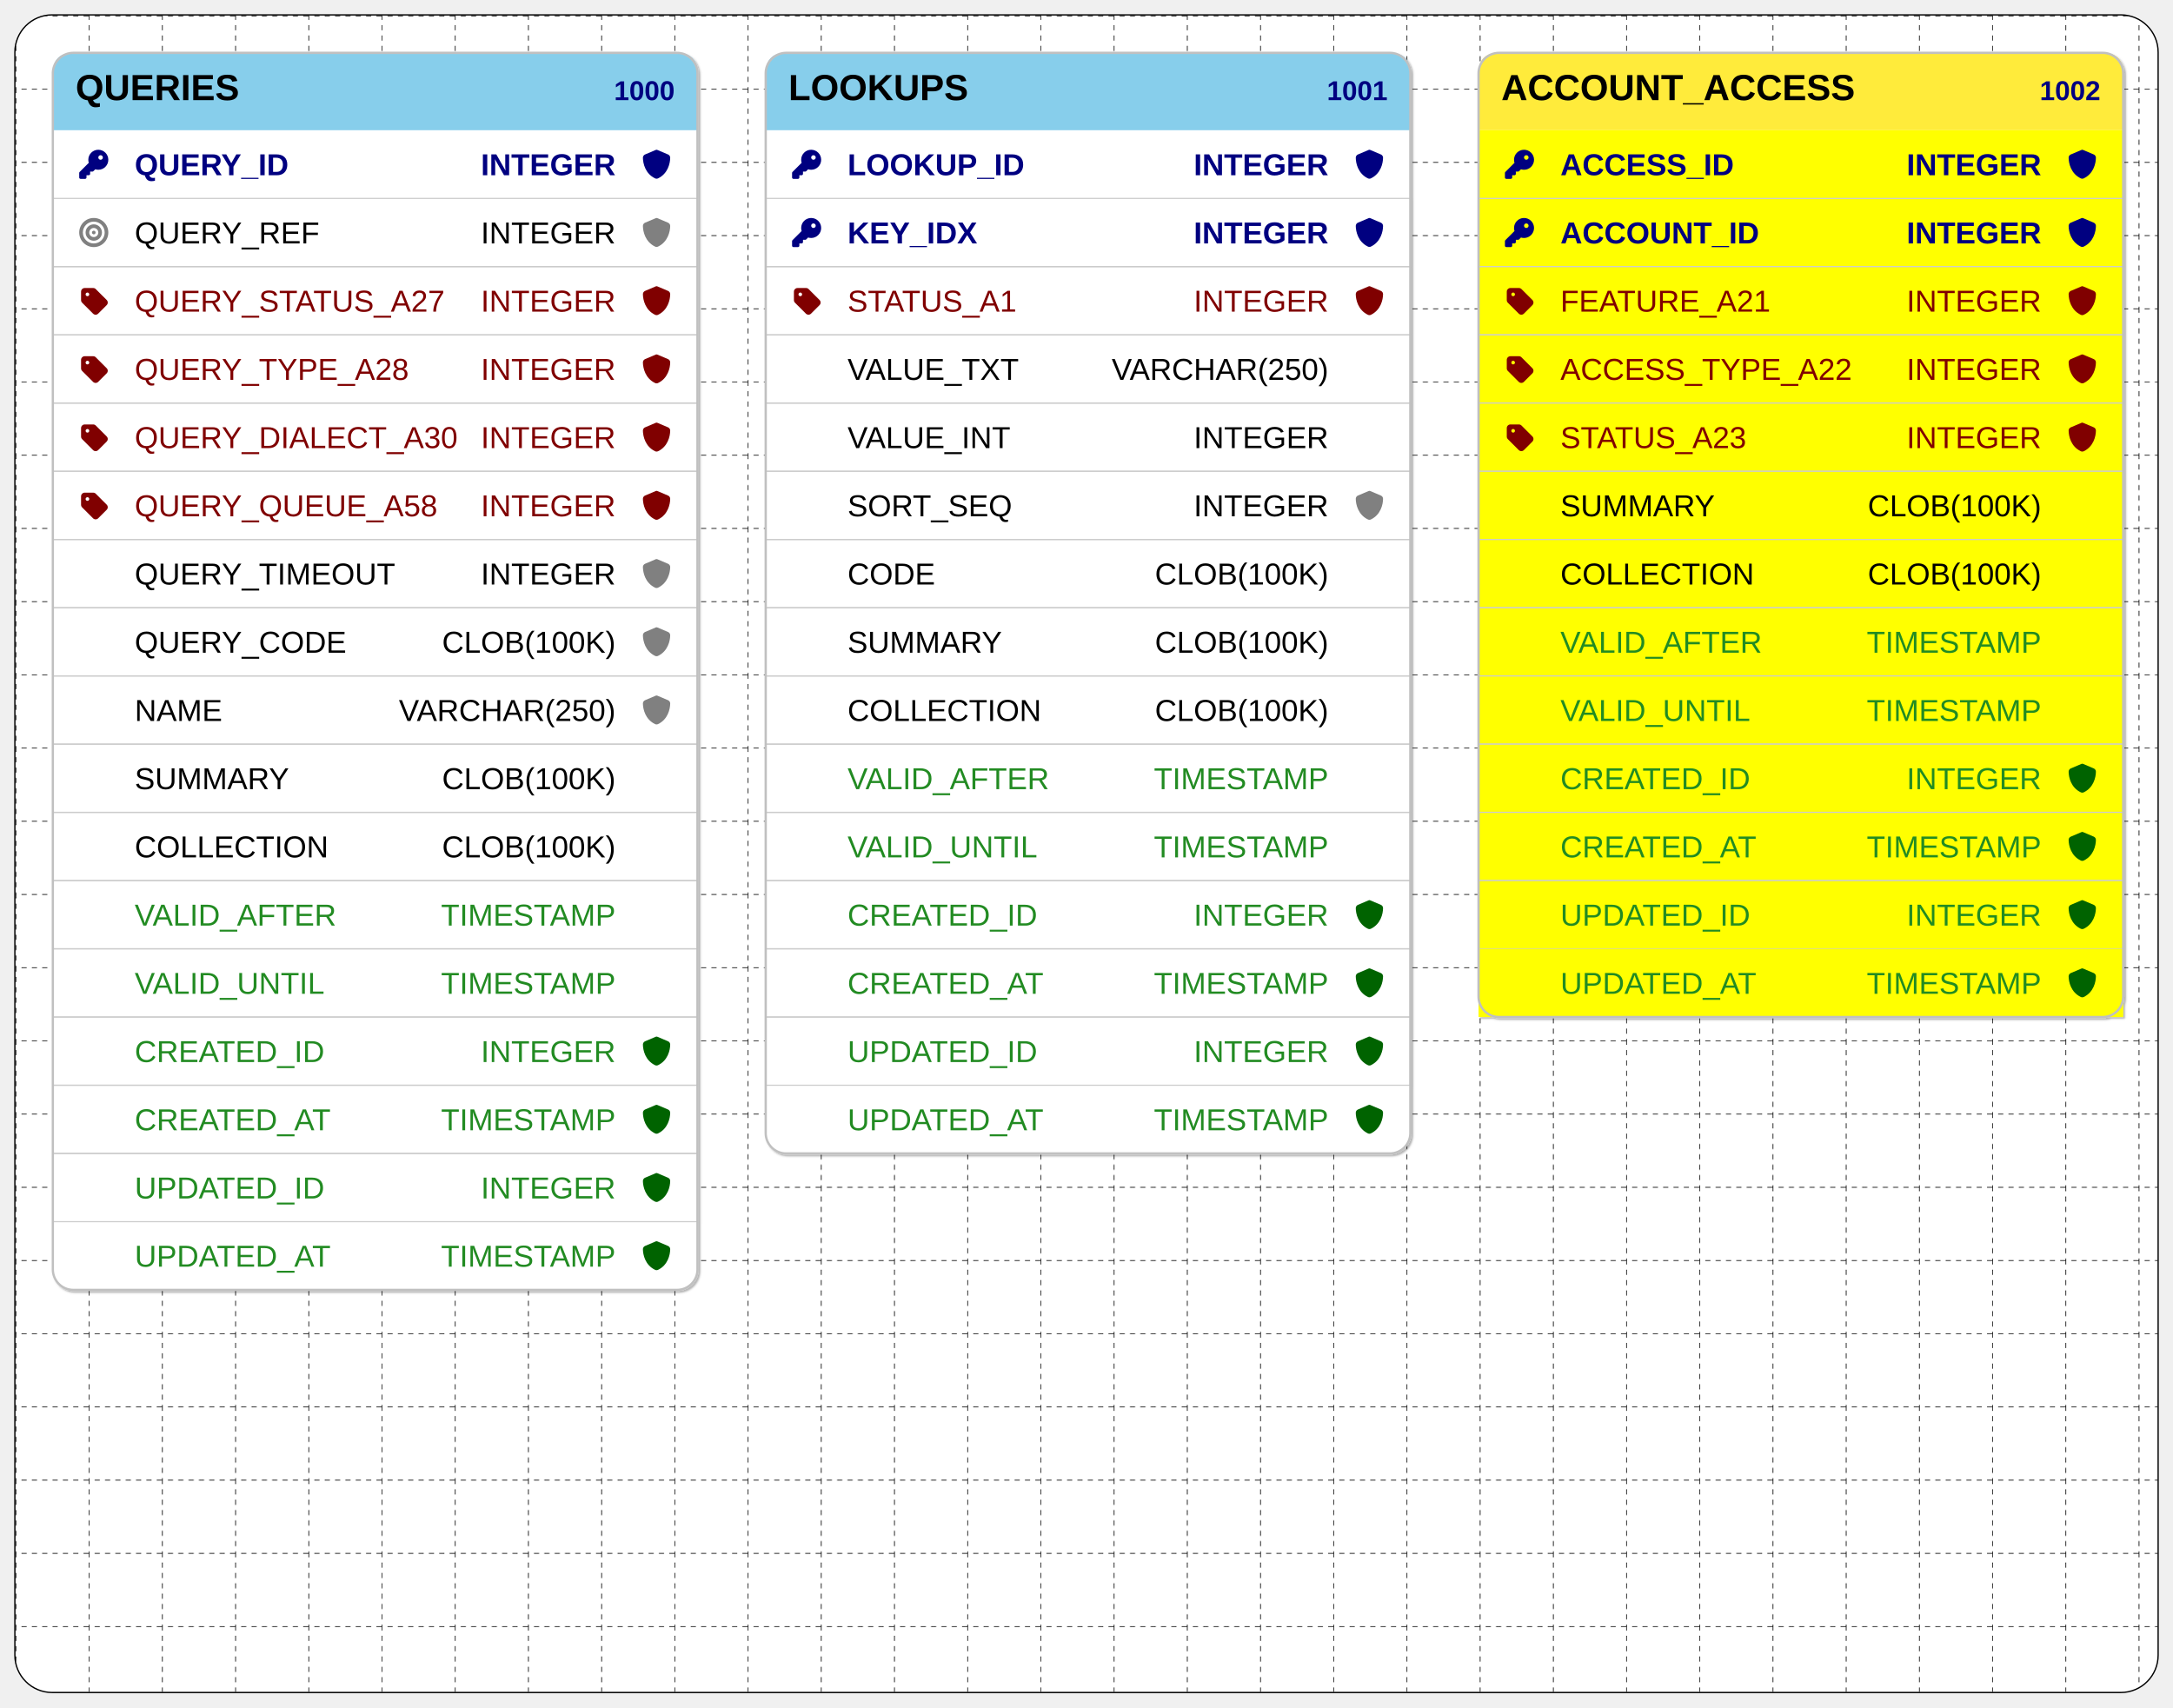
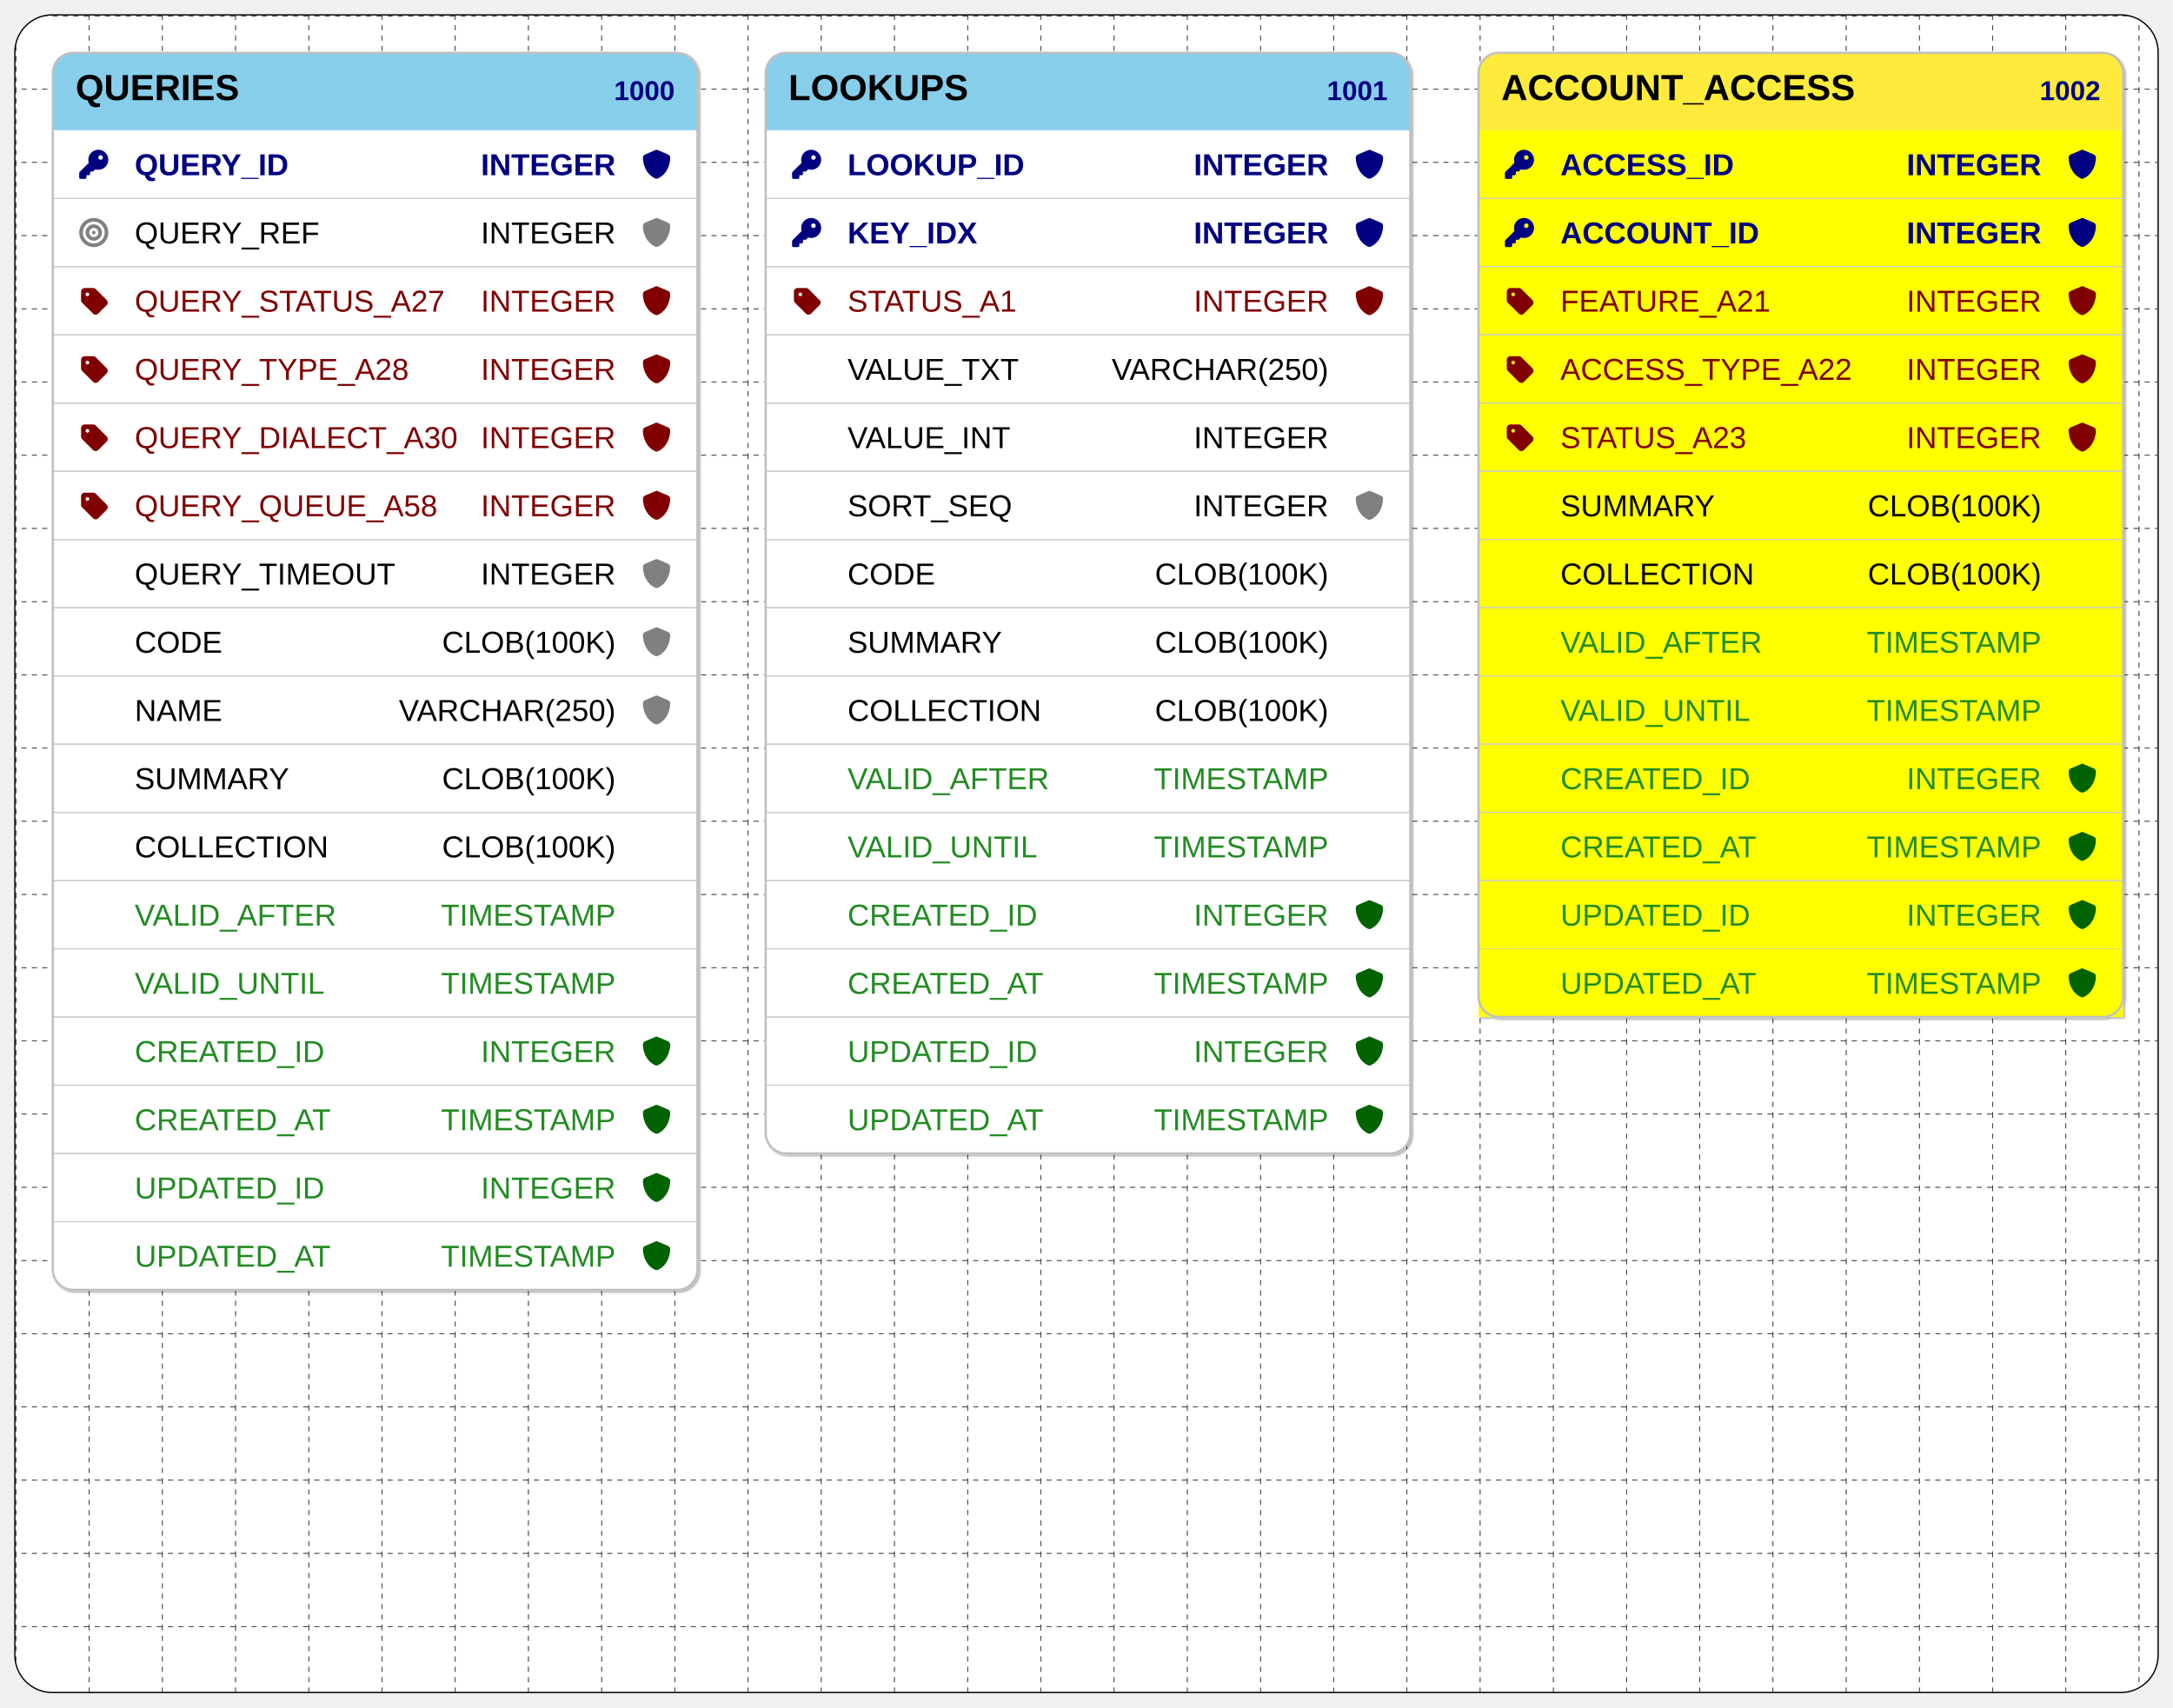
<svg xmlns="http://www.w3.org/2000/svg" width="2520" height="1980" viewBox="0 0 2520 1980">
  <defs>
    <clipPath id="border-clip">
      <rect x="18" y="18" width="2484" height="1944" rx="42.51" ry="42.51" />
    </clipPath>
  </defs>
  <rect x="18" y="18" width="2484" height="1944" fill="none" stroke="black" stroke-width="3" rx="42.51" ry="42.51" />
  <rect x="18" y="18" width="2484" height="1944" fill="white" clip-path="url(#border-clip)" />
  <defs>
    <pattern id="grid" width="84.9" height="84.9" patternUnits="userSpaceOnUse" x="18" y="18">
      <path d="M 84.9 0 L 0 0 0 84.9" fill="none" stroke="black" stroke-width="1.5" stroke-dasharray="6,6" />
    </pattern>
  </defs>
  <rect x="18" y="18" width="2484" height="1944" fill="url(#grid)" clip-path="url(#border-clip)" />
  <g id="erd-content" transform="translate(0, 0)">
    <defs>
      <clipPath id="layout-region-clip">
        <rect x="42.51" y="42.51" width="2434.98" height="1894.98" rx="42.51" ry="42.51" />
      </clipPath>
    </defs>
    <defs>
      <symbol id="not-null-icon-black" viewBox="0 0 640 640">
        <path d="M320 64C324.6 64 329.2 65 333.4 66.9L521.8 146.8C543.8 156.1 560.2 177.8 560.1 204C559.6 303.2 518.8 484.7 346.5 567.2C329.8 575.2 310.4 575.2 293.7 567.2C121.3 484.7 80.6 303.2 80.1 204C80 177.8 96.4 156.1 118.4 146.8L306.7 66.9C310.9 65 315.4 64 320 64z" fill="gray" />
      </symbol>
      <symbol id="not-null-icon-darkgreen" viewBox="0 0 640 640">
        <path d="M320 64C324.6 64 329.2 65 333.4 66.9L521.8 146.8C543.8 156.1 560.2 177.8 560.1 204C559.6 303.2 518.8 484.7 346.5 567.2C329.8 575.2 310.4 575.2 293.7 567.2C121.3 484.7 80.6 303.2 80.1 204C80 177.8 96.4 156.1 118.4 146.8L306.7 66.9C310.9 65 315.4 64 320 64z" fill="darkgreen" />
      </symbol>
      <symbol id="not-null-icon-navy" viewBox="0 0 640 640">
        <path d="M320 64C324.6 64 329.2 65 333.4 66.9L521.8 146.8C543.8 156.1 560.2 177.8 560.1 204C559.6 303.2 518.8 484.7 346.5 567.2C329.8 575.2 310.4 575.2 293.7 567.2C121.3 484.7 80.6 303.2 80.1 204C80 177.8 96.4 156.1 118.4 146.8L306.7 66.9C310.9 65 315.4 64 320 64z" fill="navy" />
      </symbol>
      <symbol id="not-null-icon-maroon" viewBox="0 0 640 640">
        <path d="M320 64C324.6 64 329.2 65 333.4 66.9L521.8 146.8C543.8 156.1 560.2 177.8 560.1 204C559.6 303.2 518.8 484.7 346.5 567.2C329.8 575.2 310.4 575.2 293.7 567.2C121.3 484.7 80.6 303.2 80.1 204C80 177.8 96.4 156.1 118.4 146.8L306.7 66.9C310.9 65 315.4 64 320 64z" fill="maroon" />
      </symbol>
      <symbol id="key-icon-navy" viewBox="0 0 640 640">
        <path d="M400 416C497.2 416 576 337.2 576 240C576 142.8 497.2 64 400 64C302.8 64 224 142.8 224 240C224 258.7 226.9 276.8 232.3 293.7L71 455C66.5 459.5 64 465.6 64 472L64 552C64 565.3 74.7 576 88 576L168 576C181.3 576 192 565.3 192 552L192 512L232 512C245.3 512 256 501.3 256 488L256 448L296 448C302.4 448 308.5 445.5 313 441L346.3 407.7C363.2 413.1 381.3 416 400 416zM440 160C462.1 160 480 177.9 480 200C480 222.1 462.1 240 440 240C417.9 240 400 222.1 400 200C400 177.9 417.9 160 440 160z" fill="navy" />
      </symbol>
      <symbol id="key-icon-darkgreen" viewBox="0 0 640 640">
        <path d="M400 416C497.2 416 576 337.2 576 240C576 142.8 497.2 64 400 64C302.8 64 224 142.8 224 240C224 258.7 226.9 276.8 232.3 293.7L71 455C66.5 459.5 64 465.6 64 472L64 552C64 565.3 74.7 576 88 576L168 576C181.3 576 192 565.3 192 552L192 512L232 512C245.3 512 256 501.3 256 488L256 448L296 448C302.4 448 308.5 445.5 313 441L346.3 407.7C363.2 413.1 381.3 416 400 416zM440 160C462.1 160 480 177.9 480 200C480 222.1 462.1 240 440 240C417.9 240 400 222.1 400 200C400 177.9 417.9 160 440 160z" fill="darkgreen" />
      </symbol>
      <symbol id="key-icon-gray" viewBox="0 0 640 640">
        <path d="M400 416C497.2 416 576 337.2 576 240C576 142.8 497.2 64 400 64C302.8 64 224 142.8 224 240C224 258.7 226.9 276.8 232.3 293.7L71 455C66.5 459.5 64 465.6 64 472L64 552C64 565.3 74.7 576 88 576L168 576C181.3 576 192 565.3 192 552L192 512L232 512C245.3 512 256 501.3 256 488L256 448L296 448C302.4 448 308.5 445.5 313 441L346.3 407.7C363.2 413.1 381.3 416 400 416zM440 160C462.1 160 480 177.9 480 200C480 222.1 462.1 240 440 240C417.9 240 400 222.1 400 200C400 177.9 417.9 160 440 160z" fill="gray" />
      </symbol>
      <symbol id="lookup-icon-gray" viewBox="0 0 640 640">
        <path d="M96.5 160L96.5 309.5C96.5 326.5 103.2 342.8 115.2 354.8L307.2 546.8C332.2 571.8 372.7 571.8 397.7 546.8L547.2 397.3C572.2 372.3 572.2 331.8 547.2 306.8L355.2 114.8C343.2 102.7 327 96 310 96L160.5 96C125.2 96 96.5 124.7 96.5 160zM208.5 176C226.2 176 240.5 190.3 240.5 208C240.5 225.7 226.2 240 208.5 240C190.8 240 176.5 225.7 176.5 208C176.5 190.3 190.8 176 208.5 176z" fill="gray" />
      </symbol>
      <symbol id="lookup-icon-maroon" viewBox="0 0 640 640">
        <path d="M96.5 160L96.5 309.5C96.5 326.5 103.2 342.8 115.2 354.8L307.2 546.8C332.2 571.8 372.7 571.8 397.7 546.8L547.2 397.3C572.2 372.3 572.2 331.8 547.2 306.8L355.2 114.8C343.2 102.7 327 96 310 96L160.5 96C125.2 96 96.5 124.7 96.5 160zM208.5 176C226.2 176 240.5 190.3 240.5 208C240.5 225.7 226.2 240 208.5 240C190.8 240 176.5 225.7 176.5 208C176.5 190.3 190.8 176 208.5 176z" fill="maroon" />
      </symbol>
      <symbol id="unique-icon-gray" viewBox="0 0 640 640">
        <path d="M512 320C512 214 426 128 320 128C214 128 128 214 128 320C128 426 214 512 320 512C426 512 512 426 512 320zM64 320C64 178.6 178.6 64 320 64C461.4 64 576 178.6 576 320C576 461.4 461.4 576 320 576C178.6 576 64 461.4 64 320zM320 400C364.2 400 400 364.2 400 320C400 275.8 364.2 240 320 240C275.8 240 240 275.8 240 320C240 364.2 275.8 400 320 400zM320 176C399.5 176 464 240.5 464 320C464 399.5 399.5 464 320 464C240.5 464 176 399.5 176 320C176 240.5 240.5 176 320 176zM288 320C288 302.3 302.3 288 320 288C337.7 288 352 302.3 352 320C352 337.7 337.7 352 320 352C302.3 352 288 337.7 288 320z" fill="gray" />
      </symbol>
    </defs>
    <g clip-path="url(#layout-region-clip)">
      <defs>
        <filter id="shadow-queries" x="-20%" y="-20%" width="140%" height="140%">
          <feDropShadow dx="2" dy="2" stdDeviation="1.5" flood-color="rgba(0,0,0,0.3)" />
        </filter>
      </defs>
      <g transform="translate(59.52, 59.52)" filter="url(#shadow-queries)">
        <rect x="1.758" y="1.758" width="747.581" height="1434.564" fill="white" stroke="transparent" stroke-width="2.637" rx="23.733" ry="23.733" />
        <path d="M 25.491 1.758 L 725.606 1.758 Q 749.339 1.758 749.339 25.491 L 749.339 91.468 L 1.758 91.468 L 1.758 25.491 Q 1.758 1.758 25.491 1.758 Z" fill="skyblue" stroke="transparent" stroke-width="5.274" />
        <text x="28.128" y="56.581" font-family="Cairo, Arial, sans-serif" font-size="42.191" font-weight="bold">QUERIES</text>
        <text x="722.969" y="56.581" font-family="Cairo, Arial, sans-serif" font-size="31.644" font-weight="bold" fill="navy" text-anchor="end">1000</text>
        <rect x="1.758" y="91.468" width="747.581" height="79.109" fill="transparent" stroke="transparent" stroke-width="1.318" />
        <use href="#key-icon-navy" x="28.128" y="109.926" width="42.191" height="42.191" rx="8.438" ry="8.438" />
        <use href="#not-null-icon-navy" x="680.777" y="109.926" width="42.191" height="42.191" rx="8.438" ry="8.438" />
        <text x="96.689" y="143.68" font-family="Cairo, Arial, sans-serif" font-size="35.16" fill="navy" font-weight="bold">QUERY_ID</text>
        <text x="654.408" y="143.68" font-family="Cairo, Arial, sans-serif" font-size="35.16" text-anchor="end" fill="navy" font-weight="bold">INTEGER</text>
        <rect x="1.758" y="170.577" width="747.581" height="79.109" fill="transparent" stroke="#cccccc" stroke-width="1.318" />
        <use href="#unique-icon-gray" x="28.128" y="189.035" width="42.191" height="42.191" rx="8.438" ry="8.438" />
        <use href="#not-null-icon-black" x="680.777" y="189.035" width="42.191" height="42.191" rx="8.438" ry="8.438" />
        <text x="96.689" y="222.789" font-family="Cairo, Arial, sans-serif" font-size="35.16" fill="black" font-weight="normal">QUERY_REF</text>
        <text x="654.408" y="222.789" font-family="Cairo, Arial, sans-serif" font-size="35.16" text-anchor="end" fill="black" font-weight="normal">INTEGER</text>
        <rect x="1.758" y="249.686" width="747.581" height="79.109" fill="transparent" stroke="#cccccc" stroke-width="1.318" />
        <use href="#lookup-icon-maroon" x="28.128" y="268.145" width="42.191" height="42.191" rx="8.438" ry="8.438" />
        <use href="#not-null-icon-maroon" x="680.777" y="268.145" width="42.191" height="42.191" rx="8.438" ry="8.438" />
        <text x="96.689" y="301.898" font-family="Cairo, Arial, sans-serif" font-size="35.16" fill="maroon" font-weight="normal">QUERY_STATUS_A27</text>
        <text x="654.408" y="301.898" font-family="Cairo, Arial, sans-serif" font-size="35.16" text-anchor="end" fill="maroon" font-weight="normal">INTEGER</text>
        <rect x="1.758" y="328.795" width="747.581" height="79.109" fill="transparent" stroke="#cccccc" stroke-width="1.318" />
        <use href="#lookup-icon-maroon" x="28.128" y="347.254" width="42.191" height="42.191" rx="8.438" ry="8.438" />
        <use href="#not-null-icon-maroon" x="680.777" y="347.254" width="42.191" height="42.191" rx="8.438" ry="8.438" />
        <text x="96.689" y="381.007" font-family="Cairo, Arial, sans-serif" font-size="35.16" fill="maroon" font-weight="normal">QUERY_TYPE_A28</text>
        <text x="654.408" y="381.007" font-family="Cairo, Arial, sans-serif" font-size="35.16" text-anchor="end" fill="maroon" font-weight="normal">INTEGER</text>
        <rect x="1.758" y="407.904" width="747.581" height="79.109" fill="transparent" stroke="#cccccc" stroke-width="1.318" />
        <use href="#lookup-icon-maroon" x="28.128" y="426.363" width="42.191" height="42.191" rx="8.438" ry="8.438" />
        <use href="#not-null-icon-maroon" x="680.777" y="426.363" width="42.191" height="42.191" rx="8.438" ry="8.438" />
        <text x="96.689" y="460.116" font-family="Cairo, Arial, sans-serif" font-size="35.16" fill="maroon" font-weight="normal">QUERY_DIALECT_A30</text>
        <text x="654.408" y="460.116" font-family="Cairo, Arial, sans-serif" font-size="35.16" text-anchor="end" fill="maroon" font-weight="normal">INTEGER</text>
        <rect x="1.758" y="487.013" width="747.581" height="79.109" fill="transparent" stroke="#cccccc" stroke-width="1.318" />
        <use href="#lookup-icon-maroon" x="28.128" y="505.472" width="42.191" height="42.191" rx="8.438" ry="8.438" />
        <use href="#not-null-icon-maroon" x="680.777" y="505.472" width="42.191" height="42.191" rx="8.438" ry="8.438" />
        <text x="96.689" y="539.225" font-family="Cairo, Arial, sans-serif" font-size="35.16" fill="maroon" font-weight="normal">QUERY_QUEUE_A58</text>
        <text x="654.408" y="539.225" font-family="Cairo, Arial, sans-serif" font-size="35.16" text-anchor="end" fill="maroon" font-weight="normal">INTEGER</text>
        <rect x="1.758" y="566.122" width="747.581" height="79.109" fill="transparent" stroke="#cccccc" stroke-width="1.318" />
        <use href="#not-null-icon-black" x="680.777" y="584.581" width="42.191" height="42.191" rx="8.438" ry="8.438" />
        <text x="96.689" y="618.334" font-family="Cairo, Arial, sans-serif" font-size="35.16" fill="black" font-weight="normal">QUERY_TIMEOUT</text>
        <text x="654.408" y="618.334" font-family="Cairo, Arial, sans-serif" font-size="35.16" text-anchor="end" fill="black" font-weight="normal">INTEGER</text>
        <rect x="1.758" y="645.231" width="747.581" height="79.109" fill="transparent" stroke="#cccccc" stroke-width="1.318" />
        <use href="#not-null-icon-black" x="680.777" y="663.69" width="42.191" height="42.191" rx="8.438" ry="8.438" />
-         <text x="96.689" y="697.443" font-family="Cairo, Arial, sans-serif" font-size="35.16" fill="black" font-weight="normal">QUERY_CODE</text>
+         <text x="96.689" y="697.443" font-family="Cairo, Arial, sans-serif" font-size="35.16" fill="black" font-weight="normal">CODE</text>
        <text x="654.408" y="697.443" font-family="Cairo, Arial, sans-serif" font-size="35.16" text-anchor="end" fill="black" font-weight="normal">CLOB(100K)</text>
        <rect x="1.758" y="724.34" width="747.581" height="79.109" fill="transparent" stroke="#cccccc" stroke-width="1.318" />
        <use href="#not-null-icon-black" x="680.777" y="742.799" width="42.191" height="42.191" rx="8.438" ry="8.438" />
        <text x="96.689" y="776.552" font-family="Cairo, Arial, sans-serif" font-size="35.16" fill="black" font-weight="normal">NAME</text>
        <text x="654.408" y="776.552" font-family="Cairo, Arial, sans-serif" font-size="35.16" text-anchor="end" fill="black" font-weight="normal">VARCHAR(250)</text>
        <rect x="1.758" y="803.449" width="747.581" height="79.109" fill="transparent" stroke="#cccccc" stroke-width="1.318" />
        <text x="96.689" y="855.661" font-family="Cairo, Arial, sans-serif" font-size="35.16" fill="black" font-weight="normal">SUMMARY</text>
        <text x="654.408" y="855.661" font-family="Cairo, Arial, sans-serif" font-size="35.16" text-anchor="end" fill="black" font-weight="normal">CLOB(100K)</text>
        <rect x="1.758" y="882.558" width="747.581" height="79.109" fill="transparent" stroke="#cccccc" stroke-width="1.318" />
        <text x="96.689" y="934.77" font-family="Cairo, Arial, sans-serif" font-size="35.16" fill="black" font-weight="normal">COLLECTION</text>
        <text x="654.408" y="934.77" font-family="Cairo, Arial, sans-serif" font-size="35.16" text-anchor="end" fill="black" font-weight="normal">CLOB(100K)</text>
        <rect x="1.758" y="961.667" width="747.581" height="79.109" fill="transparent" stroke="#cccccc" stroke-width="1.318" />
        <text x="96.689" y="1013.879" font-family="Cairo, Arial, sans-serif" font-size="35.16" fill="forestgreen" font-weight="normal">VALID_AFTER</text>
        <text x="654.408" y="1013.879" font-family="Cairo, Arial, sans-serif" font-size="35.16" text-anchor="end" fill="forestgreen" font-weight="normal">TIMESTAMP</text>
        <rect x="1.758" y="1040.776" width="747.581" height="79.109" fill="transparent" stroke="#cccccc" stroke-width="1.318" />
        <text x="96.689" y="1092.988" font-family="Cairo, Arial, sans-serif" font-size="35.16" fill="forestgreen" font-weight="normal">VALID_UNTIL</text>
        <text x="654.408" y="1092.988" font-family="Cairo, Arial, sans-serif" font-size="35.16" text-anchor="end" fill="forestgreen" font-weight="normal">TIMESTAMP</text>
        <rect x="1.758" y="1119.885" width="747.581" height="79.109" fill="transparent" stroke="#cccccc" stroke-width="1.318" />
        <use href="#not-null-icon-darkgreen" x="680.777" y="1138.344" width="42.191" height="42.191" rx="8.438" ry="8.438" />
        <text x="96.689" y="1172.097" font-family="Cairo, Arial, sans-serif" font-size="35.16" fill="forestgreen" font-weight="normal">CREATED_ID</text>
        <text x="654.408" y="1172.097" font-family="Cairo, Arial, sans-serif" font-size="35.16" text-anchor="end" fill="forestgreen" font-weight="normal">INTEGER</text>
        <rect x="1.758" y="1198.995" width="747.581" height="79.109" fill="transparent" stroke="#cccccc" stroke-width="1.318" />
        <use href="#not-null-icon-darkgreen" x="680.777" y="1217.453" width="42.191" height="42.191" rx="8.438" ry="8.438" />
        <text x="96.689" y="1251.206" font-family="Cairo, Arial, sans-serif" font-size="35.16" fill="forestgreen" font-weight="normal">CREATED_AT</text>
        <text x="654.408" y="1251.206" font-family="Cairo, Arial, sans-serif" font-size="35.16" text-anchor="end" fill="forestgreen" font-weight="normal">TIMESTAMP</text>
        <rect x="1.758" y="1278.104" width="747.581" height="79.109" fill="transparent" stroke="#cccccc" stroke-width="1.318" />
        <use href="#not-null-icon-darkgreen" x="680.777" y="1296.562" width="42.191" height="42.191" rx="8.438" ry="8.438" />
        <text x="96.689" y="1330.316" font-family="Cairo, Arial, sans-serif" font-size="35.16" fill="forestgreen" font-weight="normal">UPDATED_ID</text>
        <text x="654.408" y="1330.316" font-family="Cairo, Arial, sans-serif" font-size="35.16" text-anchor="end" fill="forestgreen" font-weight="normal">INTEGER</text>
        <rect x="1.758" y="1357.213" width="747.581" height="79.109" fill="transparent" stroke="transparent" stroke-width="1.318" />
        <use href="#not-null-icon-darkgreen" x="680.777" y="1375.671" width="42.191" height="42.191" rx="8.438" ry="8.438" />
        <text x="96.689" y="1409.425" font-family="Cairo, Arial, sans-serif" font-size="35.16" fill="forestgreen" font-weight="normal">UPDATED_AT</text>
        <text x="654.408" y="1409.425" font-family="Cairo, Arial, sans-serif" font-size="35.16" text-anchor="end" fill="forestgreen" font-weight="normal">TIMESTAMP</text>
        <rect x="1.758" y="1.758" width="747.581" height="1434.564" fill="transparent" stroke="silver" stroke-width="2.637" rx="23.733" ry="23.733" />
      </g>
      <defs>
        <filter id="shadow-lookups" x="-20%" y="-20%" width="140%" height="140%">
          <feDropShadow dx="2" dy="2" stdDeviation="1.5" flood-color="rgba(0,0,0,0.3)" />
        </filter>
      </defs>
      <g transform="translate(886.2097, 59.52)" filter="url(#shadow-lookups)">
        <rect x="1.758" y="1.758" width="747.581" height="1276.346" fill="white" stroke="transparent" stroke-width="2.637" rx="23.733" ry="23.733" />
        <path d="M 25.491 1.758 L 725.606 1.758 Q 749.339 1.758 749.339 25.491 L 749.339 91.468 L 1.758 91.468 L 1.758 25.491 Q 1.758 1.758 25.491 1.758 Z" fill="skyblue" stroke="transparent" stroke-width="5.274" />
        <text x="28.128" y="56.581" font-family="Cairo, Arial, sans-serif" font-size="42.191" font-weight="bold">LOOKUPS</text>
        <text x="722.969" y="56.581" font-family="Cairo, Arial, sans-serif" font-size="31.644" font-weight="bold" fill="navy" text-anchor="end">1001</text>
        <rect x="1.758" y="91.468" width="747.581" height="79.109" fill="transparent" stroke="transparent" stroke-width="1.318" />
        <use href="#key-icon-navy" x="28.128" y="109.926" width="42.191" height="42.191" rx="8.438" ry="8.438" />
        <use href="#not-null-icon-navy" x="680.777" y="109.926" width="42.191" height="42.191" rx="8.438" ry="8.438" />
        <text x="96.689" y="143.68" font-family="Cairo, Arial, sans-serif" font-size="35.16" fill="navy" font-weight="bold">LOOKUP_ID</text>
        <text x="654.408" y="143.68" font-family="Cairo, Arial, sans-serif" font-size="35.16" text-anchor="end" fill="navy" font-weight="bold">INTEGER</text>
        <rect x="1.758" y="170.577" width="747.581" height="79.109" fill="transparent" stroke="#cccccc" stroke-width="1.318" />
        <use href="#key-icon-navy" x="28.128" y="189.035" width="42.191" height="42.191" rx="8.438" ry="8.438" />
        <use href="#not-null-icon-navy" x="680.777" y="189.035" width="42.191" height="42.191" rx="8.438" ry="8.438" />
        <text x="96.689" y="222.789" font-family="Cairo, Arial, sans-serif" font-size="35.16" fill="navy" font-weight="bold">KEY_IDX</text>
        <text x="654.408" y="222.789" font-family="Cairo, Arial, sans-serif" font-size="35.16" text-anchor="end" fill="navy" font-weight="bold">INTEGER</text>
        <rect x="1.758" y="249.686" width="747.581" height="79.109" fill="transparent" stroke="#cccccc" stroke-width="1.318" />
        <use href="#lookup-icon-maroon" x="28.128" y="268.145" width="42.191" height="42.191" rx="8.438" ry="8.438" />
        <use href="#not-null-icon-maroon" x="680.777" y="268.145" width="42.191" height="42.191" rx="8.438" ry="8.438" />
        <text x="96.689" y="301.898" font-family="Cairo, Arial, sans-serif" font-size="35.16" fill="maroon" font-weight="normal">STATUS_A1</text>
        <text x="654.408" y="301.898" font-family="Cairo, Arial, sans-serif" font-size="35.16" text-anchor="end" fill="maroon" font-weight="normal">INTEGER</text>
        <rect x="1.758" y="328.795" width="747.581" height="79.109" fill="transparent" stroke="#cccccc" stroke-width="1.318" />
        <text x="96.689" y="381.007" font-family="Cairo, Arial, sans-serif" font-size="35.16" fill="black" font-weight="normal">VALUE_TXT</text>
        <text x="654.408" y="381.007" font-family="Cairo, Arial, sans-serif" font-size="35.16" text-anchor="end" fill="black" font-weight="normal">VARCHAR(250)</text>
        <rect x="1.758" y="407.904" width="747.581" height="79.109" fill="transparent" stroke="#cccccc" stroke-width="1.318" />
        <text x="96.689" y="460.116" font-family="Cairo, Arial, sans-serif" font-size="35.16" fill="black" font-weight="normal">VALUE_INT</text>
        <text x="654.408" y="460.116" font-family="Cairo, Arial, sans-serif" font-size="35.16" text-anchor="end" fill="black" font-weight="normal">INTEGER</text>
        <rect x="1.758" y="487.013" width="747.581" height="79.109" fill="transparent" stroke="#cccccc" stroke-width="1.318" />
        <use href="#not-null-icon-black" x="680.777" y="505.472" width="42.191" height="42.191" rx="8.438" ry="8.438" />
        <text x="96.689" y="539.225" font-family="Cairo, Arial, sans-serif" font-size="35.16" fill="black" font-weight="normal">SORT_SEQ</text>
        <text x="654.408" y="539.225" font-family="Cairo, Arial, sans-serif" font-size="35.16" text-anchor="end" fill="black" font-weight="normal">INTEGER</text>
        <rect x="1.758" y="566.122" width="747.581" height="79.109" fill="transparent" stroke="#cccccc" stroke-width="1.318" />
        <text x="96.689" y="618.334" font-family="Cairo, Arial, sans-serif" font-size="35.16" fill="black" font-weight="normal">CODE</text>
        <text x="654.408" y="618.334" font-family="Cairo, Arial, sans-serif" font-size="35.16" text-anchor="end" fill="black" font-weight="normal">CLOB(100K)</text>
        <rect x="1.758" y="645.231" width="747.581" height="79.109" fill="transparent" stroke="#cccccc" stroke-width="1.318" />
        <text x="96.689" y="697.443" font-family="Cairo, Arial, sans-serif" font-size="35.16" fill="black" font-weight="normal">SUMMARY</text>
        <text x="654.408" y="697.443" font-family="Cairo, Arial, sans-serif" font-size="35.16" text-anchor="end" fill="black" font-weight="normal">CLOB(100K)</text>
        <rect x="1.758" y="724.34" width="747.581" height="79.109" fill="transparent" stroke="#cccccc" stroke-width="1.318" />
        <text x="96.689" y="776.552" font-family="Cairo, Arial, sans-serif" font-size="35.16" fill="black" font-weight="normal">COLLECTION</text>
        <text x="654.408" y="776.552" font-family="Cairo, Arial, sans-serif" font-size="35.16" text-anchor="end" fill="black" font-weight="normal">CLOB(100K)</text>
        <rect x="1.758" y="803.449" width="747.581" height="79.109" fill="transparent" stroke="#cccccc" stroke-width="1.318" />
        <text x="96.689" y="855.661" font-family="Cairo, Arial, sans-serif" font-size="35.16" fill="forestgreen" font-weight="normal">VALID_AFTER</text>
        <text x="654.408" y="855.661" font-family="Cairo, Arial, sans-serif" font-size="35.16" text-anchor="end" fill="forestgreen" font-weight="normal">TIMESTAMP</text>
        <rect x="1.758" y="882.558" width="747.581" height="79.109" fill="transparent" stroke="#cccccc" stroke-width="1.318" />
        <text x="96.689" y="934.77" font-family="Cairo, Arial, sans-serif" font-size="35.16" fill="forestgreen" font-weight="normal">VALID_UNTIL</text>
        <text x="654.408" y="934.77" font-family="Cairo, Arial, sans-serif" font-size="35.16" text-anchor="end" fill="forestgreen" font-weight="normal">TIMESTAMP</text>
        <rect x="1.758" y="961.667" width="747.581" height="79.109" fill="transparent" stroke="#cccccc" stroke-width="1.318" />
        <use href="#not-null-icon-darkgreen" x="680.777" y="980.126" width="42.191" height="42.191" rx="8.438" ry="8.438" />
        <text x="96.689" y="1013.879" font-family="Cairo, Arial, sans-serif" font-size="35.16" fill="forestgreen" font-weight="normal">CREATED_ID</text>
        <text x="654.408" y="1013.879" font-family="Cairo, Arial, sans-serif" font-size="35.16" text-anchor="end" fill="forestgreen" font-weight="normal">INTEGER</text>
        <rect x="1.758" y="1040.776" width="747.581" height="79.109" fill="transparent" stroke="#cccccc" stroke-width="1.318" />
        <use href="#not-null-icon-darkgreen" x="680.777" y="1059.235" width="42.191" height="42.191" rx="8.438" ry="8.438" />
        <text x="96.689" y="1092.988" font-family="Cairo, Arial, sans-serif" font-size="35.16" fill="forestgreen" font-weight="normal">CREATED_AT</text>
        <text x="654.408" y="1092.988" font-family="Cairo, Arial, sans-serif" font-size="35.16" text-anchor="end" fill="forestgreen" font-weight="normal">TIMESTAMP</text>
        <rect x="1.758" y="1119.885" width="747.581" height="79.109" fill="transparent" stroke="#cccccc" stroke-width="1.318" />
        <use href="#not-null-icon-darkgreen" x="680.777" y="1138.344" width="42.191" height="42.191" rx="8.438" ry="8.438" />
        <text x="96.689" y="1172.097" font-family="Cairo, Arial, sans-serif" font-size="35.16" fill="forestgreen" font-weight="normal">UPDATED_ID</text>
        <text x="654.408" y="1172.097" font-family="Cairo, Arial, sans-serif" font-size="35.16" text-anchor="end" fill="forestgreen" font-weight="normal">INTEGER</text>
        <rect x="1.758" y="1198.995" width="747.581" height="79.109" fill="transparent" stroke="transparent" stroke-width="1.318" />
        <use href="#not-null-icon-darkgreen" x="680.777" y="1217.453" width="42.191" height="42.191" rx="8.438" ry="8.438" />
        <text x="96.689" y="1251.206" font-family="Cairo, Arial, sans-serif" font-size="35.16" fill="forestgreen" font-weight="normal">UPDATED_AT</text>
        <text x="654.408" y="1251.206" font-family="Cairo, Arial, sans-serif" font-size="35.16" text-anchor="end" fill="forestgreen" font-weight="normal">TIMESTAMP</text>
        <rect x="1.758" y="1.758" width="747.581" height="1276.346" fill="transparent" stroke="silver" stroke-width="2.637" rx="23.733" ry="23.733" />
      </g>
      <defs>
        <filter id="shadow-account-access" x="-20%" y="-20%" width="140%" height="140%">
          <feDropShadow dx="2" dy="2" stdDeviation="1.5" flood-color="rgba(0,0,0,0.3)" />
        </filter>
      </defs>
      <g transform="translate(1712.899, 59.52)" filter="url(#shadow-account-access)">
        <rect x="1.758" y="1.758" width="747.581" height="1118.127" fill="white" stroke="transparent" stroke-width="2.637" rx="23.733" ry="23.733" />
        <path d="M 25.491 1.758 L 725.606 1.758 Q 749.339 1.758 749.339 25.491 L 749.339 91.468 L 1.758 91.468 L 1.758 25.491 Q 1.758 1.758 25.491 1.758 Z" fill="#ffeb3b" stroke="transparent" stroke-width="5.274" />
        <text x="28.128" y="56.581" font-family="Cairo, Arial, sans-serif" font-size="42.191" font-weight="bold">ACCOUNT_ACCESS</text>
        <text x="722.969" y="56.581" font-family="Cairo, Arial, sans-serif" font-size="31.644" font-weight="bold" fill="navy" text-anchor="end">1002</text>
        <rect x="1.758" y="91.468" width="747.581" height="79.109" fill="yellow" stroke="transparent" stroke-width="1.318" />
        <use href="#key-icon-navy" x="28.128" y="109.926" width="42.191" height="42.191" rx="8.438" ry="8.438" />
        <use href="#not-null-icon-navy" x="680.777" y="109.926" width="42.191" height="42.191" rx="8.438" ry="8.438" />
        <text x="96.689" y="143.68" font-family="Cairo, Arial, sans-serif" font-size="35.16" fill="navy" font-weight="bold">ACCESS_ID</text>
        <text x="654.408" y="143.68" font-family="Cairo, Arial, sans-serif" font-size="35.16" text-anchor="end" fill="navy" font-weight="bold">INTEGER</text>
        <rect x="1.758" y="170.577" width="747.581" height="79.109" fill="yellow" stroke="#cccccc" stroke-width="1.318" />
        <use href="#key-icon-navy" x="28.128" y="189.035" width="42.191" height="42.191" rx="8.438" ry="8.438" />
        <use href="#not-null-icon-navy" x="680.777" y="189.035" width="42.191" height="42.191" rx="8.438" ry="8.438" />
        <text x="96.689" y="222.789" font-family="Cairo, Arial, sans-serif" font-size="35.16" fill="navy" font-weight="bold">ACCOUNT_ID</text>
        <text x="654.408" y="222.789" font-family="Cairo, Arial, sans-serif" font-size="35.16" text-anchor="end" fill="navy" font-weight="bold">INTEGER</text>
        <rect x="1.758" y="249.686" width="747.581" height="79.109" fill="yellow" stroke="#cccccc" stroke-width="1.318" />
        <use href="#lookup-icon-maroon" x="28.128" y="268.145" width="42.191" height="42.191" rx="8.438" ry="8.438" />
        <use href="#not-null-icon-maroon" x="680.777" y="268.145" width="42.191" height="42.191" rx="8.438" ry="8.438" />
        <text x="96.689" y="301.898" font-family="Cairo, Arial, sans-serif" font-size="35.16" fill="maroon" font-weight="normal">FEATURE_A21</text>
        <text x="654.408" y="301.898" font-family="Cairo, Arial, sans-serif" font-size="35.16" text-anchor="end" fill="maroon" font-weight="normal">INTEGER</text>
        <rect x="1.758" y="328.795" width="747.581" height="79.109" fill="yellow" stroke="#cccccc" stroke-width="1.318" />
        <use href="#lookup-icon-maroon" x="28.128" y="347.254" width="42.191" height="42.191" rx="8.438" ry="8.438" />
        <use href="#not-null-icon-maroon" x="680.777" y="347.254" width="42.191" height="42.191" rx="8.438" ry="8.438" />
        <text x="96.689" y="381.007" font-family="Cairo, Arial, sans-serif" font-size="35.16" fill="maroon" font-weight="normal">ACCESS_TYPE_A22</text>
        <text x="654.408" y="381.007" font-family="Cairo, Arial, sans-serif" font-size="35.16" text-anchor="end" fill="maroon" font-weight="normal">INTEGER</text>
        <rect x="1.758" y="407.904" width="747.581" height="79.109" fill="yellow" stroke="#cccccc" stroke-width="1.318" />
        <use href="#lookup-icon-maroon" x="28.128" y="426.363" width="42.191" height="42.191" rx="8.438" ry="8.438" />
        <use href="#not-null-icon-maroon" x="680.777" y="426.363" width="42.191" height="42.191" rx="8.438" ry="8.438" />
        <text x="96.689" y="460.116" font-family="Cairo, Arial, sans-serif" font-size="35.16" fill="maroon" font-weight="normal">STATUS_A23</text>
        <text x="654.408" y="460.116" font-family="Cairo, Arial, sans-serif" font-size="35.16" text-anchor="end" fill="maroon" font-weight="normal">INTEGER</text>
        <rect x="1.758" y="487.013" width="747.581" height="79.109" fill="yellow" stroke="#cccccc" stroke-width="1.318" />
        <text x="96.689" y="539.225" font-family="Cairo, Arial, sans-serif" font-size="35.16" fill="black" font-weight="normal">SUMMARY</text>
        <text x="654.408" y="539.225" font-family="Cairo, Arial, sans-serif" font-size="35.16" text-anchor="end" fill="black" font-weight="normal">CLOB(100K)</text>
        <rect x="1.758" y="566.122" width="747.581" height="79.109" fill="yellow" stroke="#cccccc" stroke-width="1.318" />
        <text x="96.689" y="618.334" font-family="Cairo, Arial, sans-serif" font-size="35.16" fill="black" font-weight="normal">COLLECTION</text>
        <text x="654.408" y="618.334" font-family="Cairo, Arial, sans-serif" font-size="35.16" text-anchor="end" fill="black" font-weight="normal">CLOB(100K)</text>
        <rect x="1.758" y="645.231" width="747.581" height="79.109" fill="yellow" stroke="#cccccc" stroke-width="1.318" />
        <text x="96.689" y="697.443" font-family="Cairo, Arial, sans-serif" font-size="35.16" fill="forestgreen" font-weight="normal">VALID_AFTER</text>
        <text x="654.408" y="697.443" font-family="Cairo, Arial, sans-serif" font-size="35.16" text-anchor="end" fill="forestgreen" font-weight="normal">TIMESTAMP</text>
        <rect x="1.758" y="724.34" width="747.581" height="79.109" fill="yellow" stroke="#cccccc" stroke-width="1.318" />
        <text x="96.689" y="776.552" font-family="Cairo, Arial, sans-serif" font-size="35.16" fill="forestgreen" font-weight="normal">VALID_UNTIL</text>
        <text x="654.408" y="776.552" font-family="Cairo, Arial, sans-serif" font-size="35.16" text-anchor="end" fill="forestgreen" font-weight="normal">TIMESTAMP</text>
        <rect x="1.758" y="803.449" width="747.581" height="79.109" fill="yellow" stroke="#cccccc" stroke-width="1.318" />
        <use href="#not-null-icon-darkgreen" x="680.777" y="821.908" width="42.191" height="42.191" rx="8.438" ry="8.438" />
        <text x="96.689" y="855.661" font-family="Cairo, Arial, sans-serif" font-size="35.16" fill="forestgreen" font-weight="normal">CREATED_ID</text>
        <text x="654.408" y="855.661" font-family="Cairo, Arial, sans-serif" font-size="35.16" text-anchor="end" fill="forestgreen" font-weight="normal">INTEGER</text>
        <rect x="1.758" y="882.558" width="747.581" height="79.109" fill="yellow" stroke="#cccccc" stroke-width="1.318" />
        <use href="#not-null-icon-darkgreen" x="680.777" y="901.017" width="42.191" height="42.191" rx="8.438" ry="8.438" />
        <text x="96.689" y="934.77" font-family="Cairo, Arial, sans-serif" font-size="35.16" fill="forestgreen" font-weight="normal">CREATED_AT</text>
        <text x="654.408" y="934.77" font-family="Cairo, Arial, sans-serif" font-size="35.16" text-anchor="end" fill="forestgreen" font-weight="normal">TIMESTAMP</text>
        <rect x="1.758" y="961.667" width="747.581" height="79.109" fill="yellow" stroke="#cccccc" stroke-width="1.318" />
        <use href="#not-null-icon-darkgreen" x="680.777" y="980.126" width="42.191" height="42.191" rx="8.438" ry="8.438" />
        <text x="96.689" y="1013.879" font-family="Cairo, Arial, sans-serif" font-size="35.16" fill="forestgreen" font-weight="normal">UPDATED_ID</text>
        <text x="654.408" y="1013.879" font-family="Cairo, Arial, sans-serif" font-size="35.16" text-anchor="end" fill="forestgreen" font-weight="normal">INTEGER</text>
        <rect x="1.758" y="1040.776" width="747.581" height="79.109" fill="yellow" stroke="transparent" stroke-width="1.318" />
        <use href="#not-null-icon-darkgreen" x="680.777" y="1059.235" width="42.191" height="42.191" rx="8.438" ry="8.438" />
        <text x="96.689" y="1092.988" font-family="Cairo, Arial, sans-serif" font-size="35.16" fill="forestgreen" font-weight="normal">UPDATED_AT</text>
        <text x="654.408" y="1092.988" font-family="Cairo, Arial, sans-serif" font-size="35.16" text-anchor="end" fill="forestgreen" font-weight="normal">TIMESTAMP</text>
        <rect x="1.758" y="1.758" width="747.581" height="1118.127" fill="transparent" stroke="silver" stroke-width="2.637" rx="23.733" ry="23.733" />
      </g>
    </g>
  </g>
</svg>
